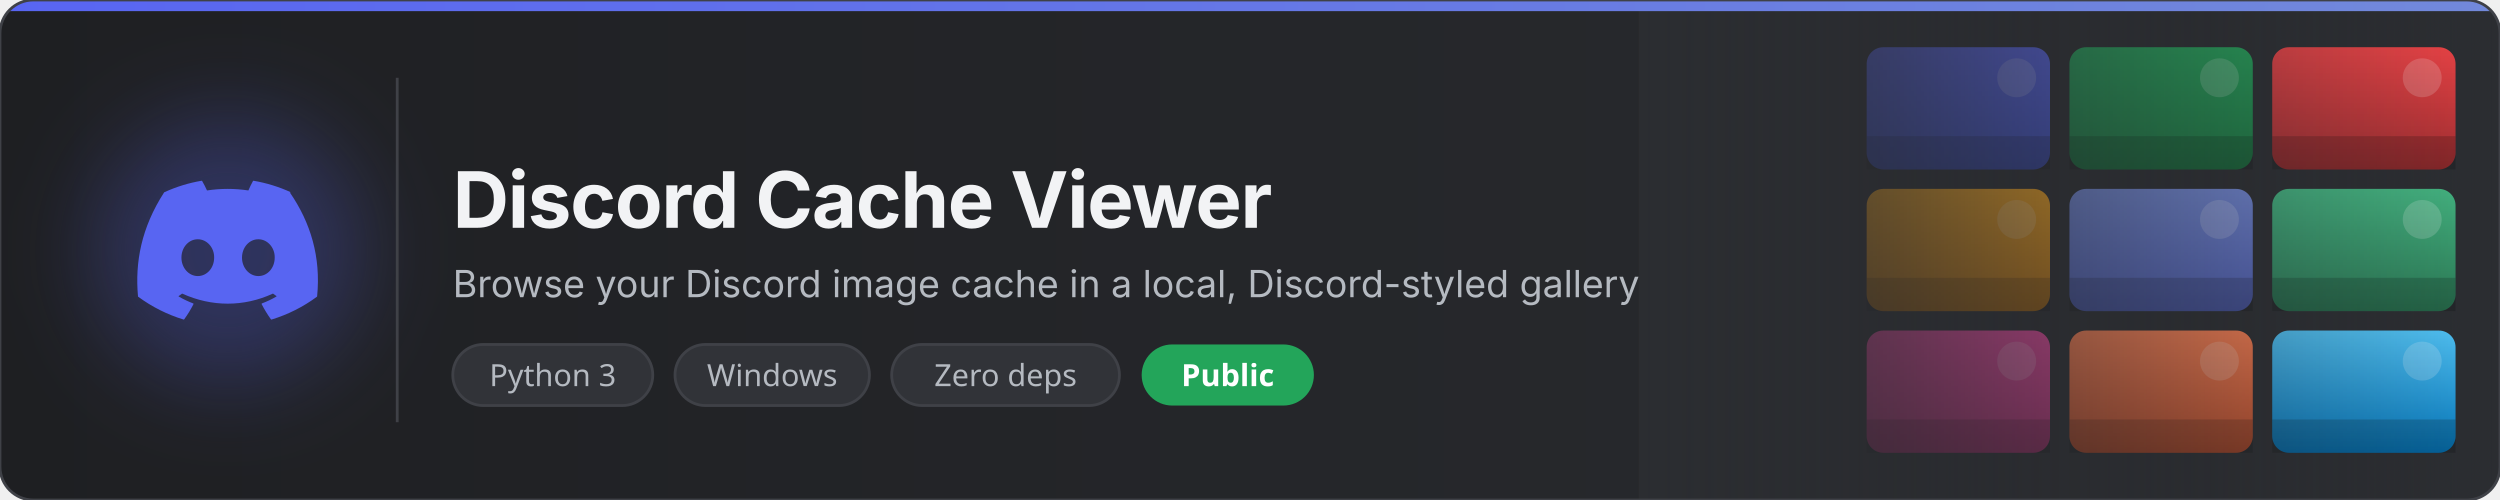
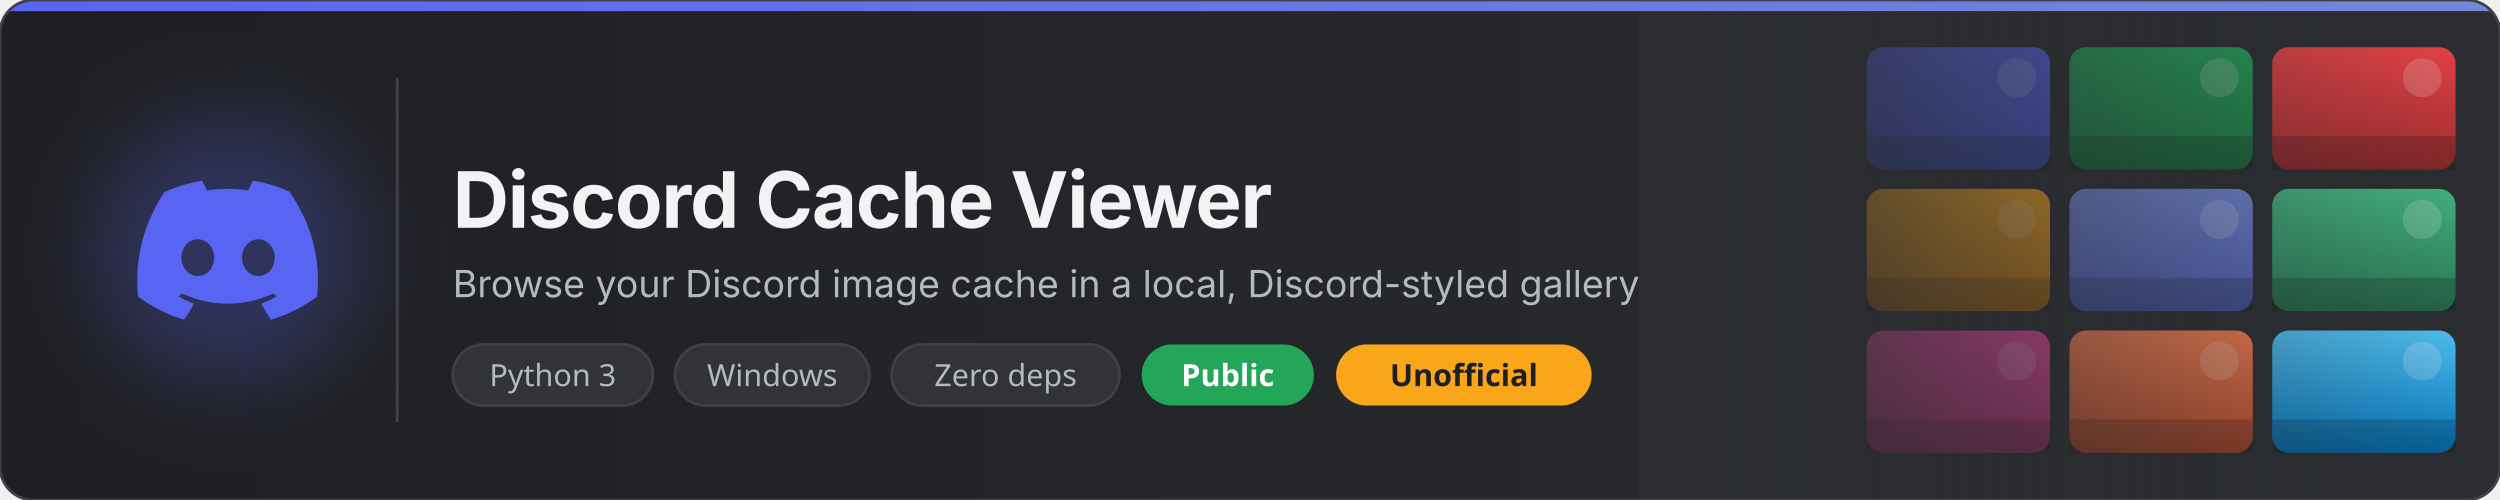
<svg xmlns="http://www.w3.org/2000/svg" viewBox="0 0 900 180" width="900" height="180">
  <defs>
    <linearGradient id="bg" x1="0" y1="0" x2="1" y2="0">
      <stop offset="0%" stop-color="#1e1f22" />
      <stop offset="100%" stop-color="#2b2d31" />
    </linearGradient>
    <linearGradient id="acc" x1="0" y1="0" x2="1" y2="0">
      <stop offset="0%" stop-color="#5865f2" />
      <stop offset="100%" stop-color="#7289da" />
    </linearGradient>
    <linearGradient id="fade" x1="0" y1="0" x2="1" y2="0">
      <stop offset="0%" stop-color="#2b2d31" stop-opacity="1" />
      <stop offset="100%" stop-color="#2b2d31" stop-opacity="0" />
    </linearGradient>
    <linearGradient id="c1" x1="0" y1="0" x2="0" y2="1">
      <stop offset="0%" stop-color="#5865f2" />
      <stop offset="100%" stop-color="#3b4dbf" />
    </linearGradient>
    <linearGradient id="c2" x1="0" y1="0" x2="0" y2="1">
      <stop offset="0%" stop-color="#23a55a" />
      <stop offset="100%" stop-color="#1a7a42" />
    </linearGradient>
    <linearGradient id="c3" x1="0" y1="0" x2="0" y2="1">
      <stop offset="0%" stop-color="#ed4245" />
      <stop offset="100%" stop-color="#a32d30" />
    </linearGradient>
    <linearGradient id="c4" x1="0" y1="0" x2="0" y2="1">
      <stop offset="0%" stop-color="#faa61a" />
      <stop offset="100%" stop-color="#b87010" />
    </linearGradient>
    <linearGradient id="c5" x1="0" y1="0" x2="0" y2="1">
      <stop offset="0%" stop-color="#7289da" />
      <stop offset="100%" stop-color="#4e5eb8" />
    </linearGradient>
    <linearGradient id="c6" x1="0" y1="0" x2="0" y2="1">
      <stop offset="0%" stop-color="#43b581" />
      <stop offset="100%" stop-color="#2a7a55" />
    </linearGradient>
    <linearGradient id="c7" x1="0" y1="0" x2="0" y2="1">
      <stop offset="0%" stop-color="#eb459e" />
      <stop offset="100%" stop-color="#a82e6e" />
    </linearGradient>
    <linearGradient id="c8" x1="0" y1="0" x2="0" y2="1">
      <stop offset="0%" stop-color="#ff7f50" />
      <stop offset="100%" stop-color="#b84a28" />
    </linearGradient>
    <linearGradient id="c9" x1="0" y1="0" x2="0" y2="1">
      <stop offset="0%" stop-color="#4fc3f7" />
      <stop offset="100%" stop-color="#0277bd" />
    </linearGradient>
    <filter id="glow" x="-60%" y="-60%" width="220%" height="220%">
      <feGaussianBlur in="SourceGraphic" stdDeviation="16" result="blur" />
    </filter>
    <clipPath id="bounds">
      <rect width="900" height="180" rx="12" />
    </clipPath>
  </defs>
  <g clip-path="url(#bounds)">
    <rect width="900" height="180" fill="url(#bg)" />
    <circle cx="82" cy="90" r="48" fill="#5865f2" opacity="0.28" filter="url(#glow)" />
    <rect x="672" y="17" width="66" height="44" rx="6" fill="url(#c1)" />
    <rect x="745" y="17" width="66" height="44" rx="6" fill="url(#c2)" />
    <rect x="818" y="17" width="66" height="44" rx="6" fill="url(#c3)" />
    <rect x="672" y="68" width="66" height="44" rx="6" fill="url(#c4)" />
    <rect x="745" y="68" width="66" height="44" rx="6" fill="url(#c5)" />
    <rect x="818" y="68" width="66" height="44" rx="6" fill="url(#c6)" />
    <rect x="672" y="119" width="66" height="44" rx="6" fill="url(#c7)" />
    <rect x="745" y="119" width="66" height="44" rx="6" fill="url(#c8)" />
    <rect x="818" y="119" width="66" height="44" rx="6" fill="url(#c9)" />
    <circle cx="726" cy="28" r="7" fill="rgba(255,255,255,0.18)" />
    <rect x="672" y="49" width="66" height="12" fill="rgba(0,0,0,0.18)" />
    <circle cx="799" cy="28" r="7" fill="rgba(255,255,255,0.18)" />
    <rect x="745" y="49" width="66" height="12" fill="rgba(0,0,0,0.18)" />
    <circle cx="872" cy="28" r="7" fill="rgba(255,255,255,0.18)" />
    <rect x="818" y="49" width="66" height="12" fill="rgba(0,0,0,0.18)" />
    <circle cx="726" cy="79" r="7" fill="rgba(255,255,255,0.18)" />
    <rect x="672" y="100" width="66" height="12" fill="rgba(0,0,0,0.18)" />
    <circle cx="799" cy="79" r="7" fill="rgba(255,255,255,0.18)" />
    <rect x="745" y="100" width="66" height="12" fill="rgba(0,0,0,0.18)" />
    <circle cx="872" cy="79" r="7" fill="rgba(255,255,255,0.18)" />
    <rect x="818" y="100" width="66" height="12" fill="rgba(0,0,0,0.18)" />
    <circle cx="726" cy="130" r="7" fill="rgba(255,255,255,0.18)" />
    <rect x="672" y="151" width="66" height="12" fill="rgba(0,0,0,0.18)" />
    <circle cx="799" cy="130" r="7" fill="rgba(255,255,255,0.18)" />
    <rect x="745" y="151" width="66" height="12" fill="rgba(0,0,0,0.18)" />
    <circle cx="872" cy="130" r="7" fill="rgba(255,255,255,0.18)" />
    <rect x="818" y="151" width="66" height="12" fill="rgba(0,0,0,0.18)" />
    <rect x="590" y="0" width="310" height="180" fill="url(#fade)" />
    <rect x="0" y="0" width="900" height="4" fill="url(#acc)" />
    <g transform="translate(49.4, 64.7) scale(0.92)">
      <path fill="#5865f2" d="M60.1 4.9A58.5 58.5 0 0 0 45.5.4a.2.2 0 0 0-.2.1 40.7 40.7 0 0 0-1.8 3.7 54 54 0 0 0-16.2 0A37.9 37.9 0 0 0 25.4.5a.2.2 0 0 0-.2-.1 58.4 58.4 0 0 0-14.6 4.5.2.2 0 0 0-.1.1C1.6 18.8-.9 32.3.3 45.6a.2.2 0 0 0 .1.2 58.8 58.8 0 0 0 17.7 8.9.2.2 0 0 0 .3-.1 42 42 0 0 0 3.6-5.9.2.2 0 0 0-.1-.3 38.7 38.7 0 0 1-5.5-2.6.2.2 0 0 1 0-.4l1.1-.8a.2.2 0 0 1 .2 0c11.5 5.2 24 5.2 35.3 0a.2.2 0 0 1 .2 0l1.1.8a.2.2 0 0 1 0 .4 36.1 36.1 0 0 1-5.5 2.6.2.2 0 0 0-.1.3 47.2 47.2 0 0 0 3.6 5.9.2.2 0 0 0 .3.1 58.6 58.6 0 0 0 17.7-8.9.2.2 0 0 0 .1-.2c1.5-15.3-2.5-28.7-10.6-40.5a.2.2 0 0 0-.1-.1zM23.7 37.7c-3.5 0-6.4-3.2-6.4-7.2s2.8-7.2 6.4-7.2c3.6 0 6.5 3.3 6.4 7.2 0 4-2.8 7.2-6.4 7.2zm23.7 0c-3.5 0-6.4-3.2-6.4-7.2s2.8-7.2 6.4-7.2c3.6 0 6.5 3.3 6.4 7.2 0 4-2.8 7.2-6.4 7.2z" />
    </g>
    <line x1="143" y1="28" x2="143" y2="152" stroke="#3f4147" stroke-width="1" />
    <text x="163" y="82" fill="#f2f3f5" font-family="system-ui,-apple-system,BlinkMacSystemFont,'Segoe UI',sans-serif" font-size="28" font-weight="700" letter-spacing="-0.4">Discord Cache Viewer</text>
    <text x="163" y="107" fill="#b5bac1" font-family="system-ui,-apple-system,BlinkMacSystemFont,'Segoe UI',sans-serif" font-size="13.5">Browse your Discord image cache in a local, Discord-styled gallery</text>
    <rect x="163" y="124" width="72" height="22" rx="11" fill="#313338" stroke="#3f4147" stroke-width="1" />
    <text x="199" y="139" fill="#b5bac1" text-anchor="middle" font-family="system-ui,sans-serif" font-size="11" font-weight="500">Python 3</text>
    <rect x="243" y="124" width="70" height="22" rx="11" fill="#313338" stroke="#3f4147" stroke-width="1" />
    <text x="278" y="139" fill="#b5bac1" text-anchor="middle" font-family="system-ui,sans-serif" font-size="11" font-weight="500">Windows</text>
    <rect x="321" y="124" width="82" height="22" rx="11" fill="#313338" stroke="#3f4147" stroke-width="1" />
    <text x="362" y="139" fill="#b5bac1" text-anchor="middle" font-family="system-ui,sans-serif" font-size="11" font-weight="500">Zero deps</text>
    <rect x="411" y="124" width="62" height="22" rx="11" fill="#23a55a" />
    <text x="442" y="139" fill="#ffffff" text-anchor="middle" font-family="system-ui,sans-serif" font-size="11" font-weight="600">Public</text>
+     <rect x="481" y="124" width="92" height="22" rx="11" fill="#faa61a" />
+     <text x="527" y="139" fill="#1e1f22" text-anchor="middle" font-family="system-ui,sans-serif" font-size="11" font-weight="700">Unofficial</text>
  </g>
  <rect width="900" height="180" fill="none" stroke="#3f4147" stroke-width="1" rx="12" />
</svg>
